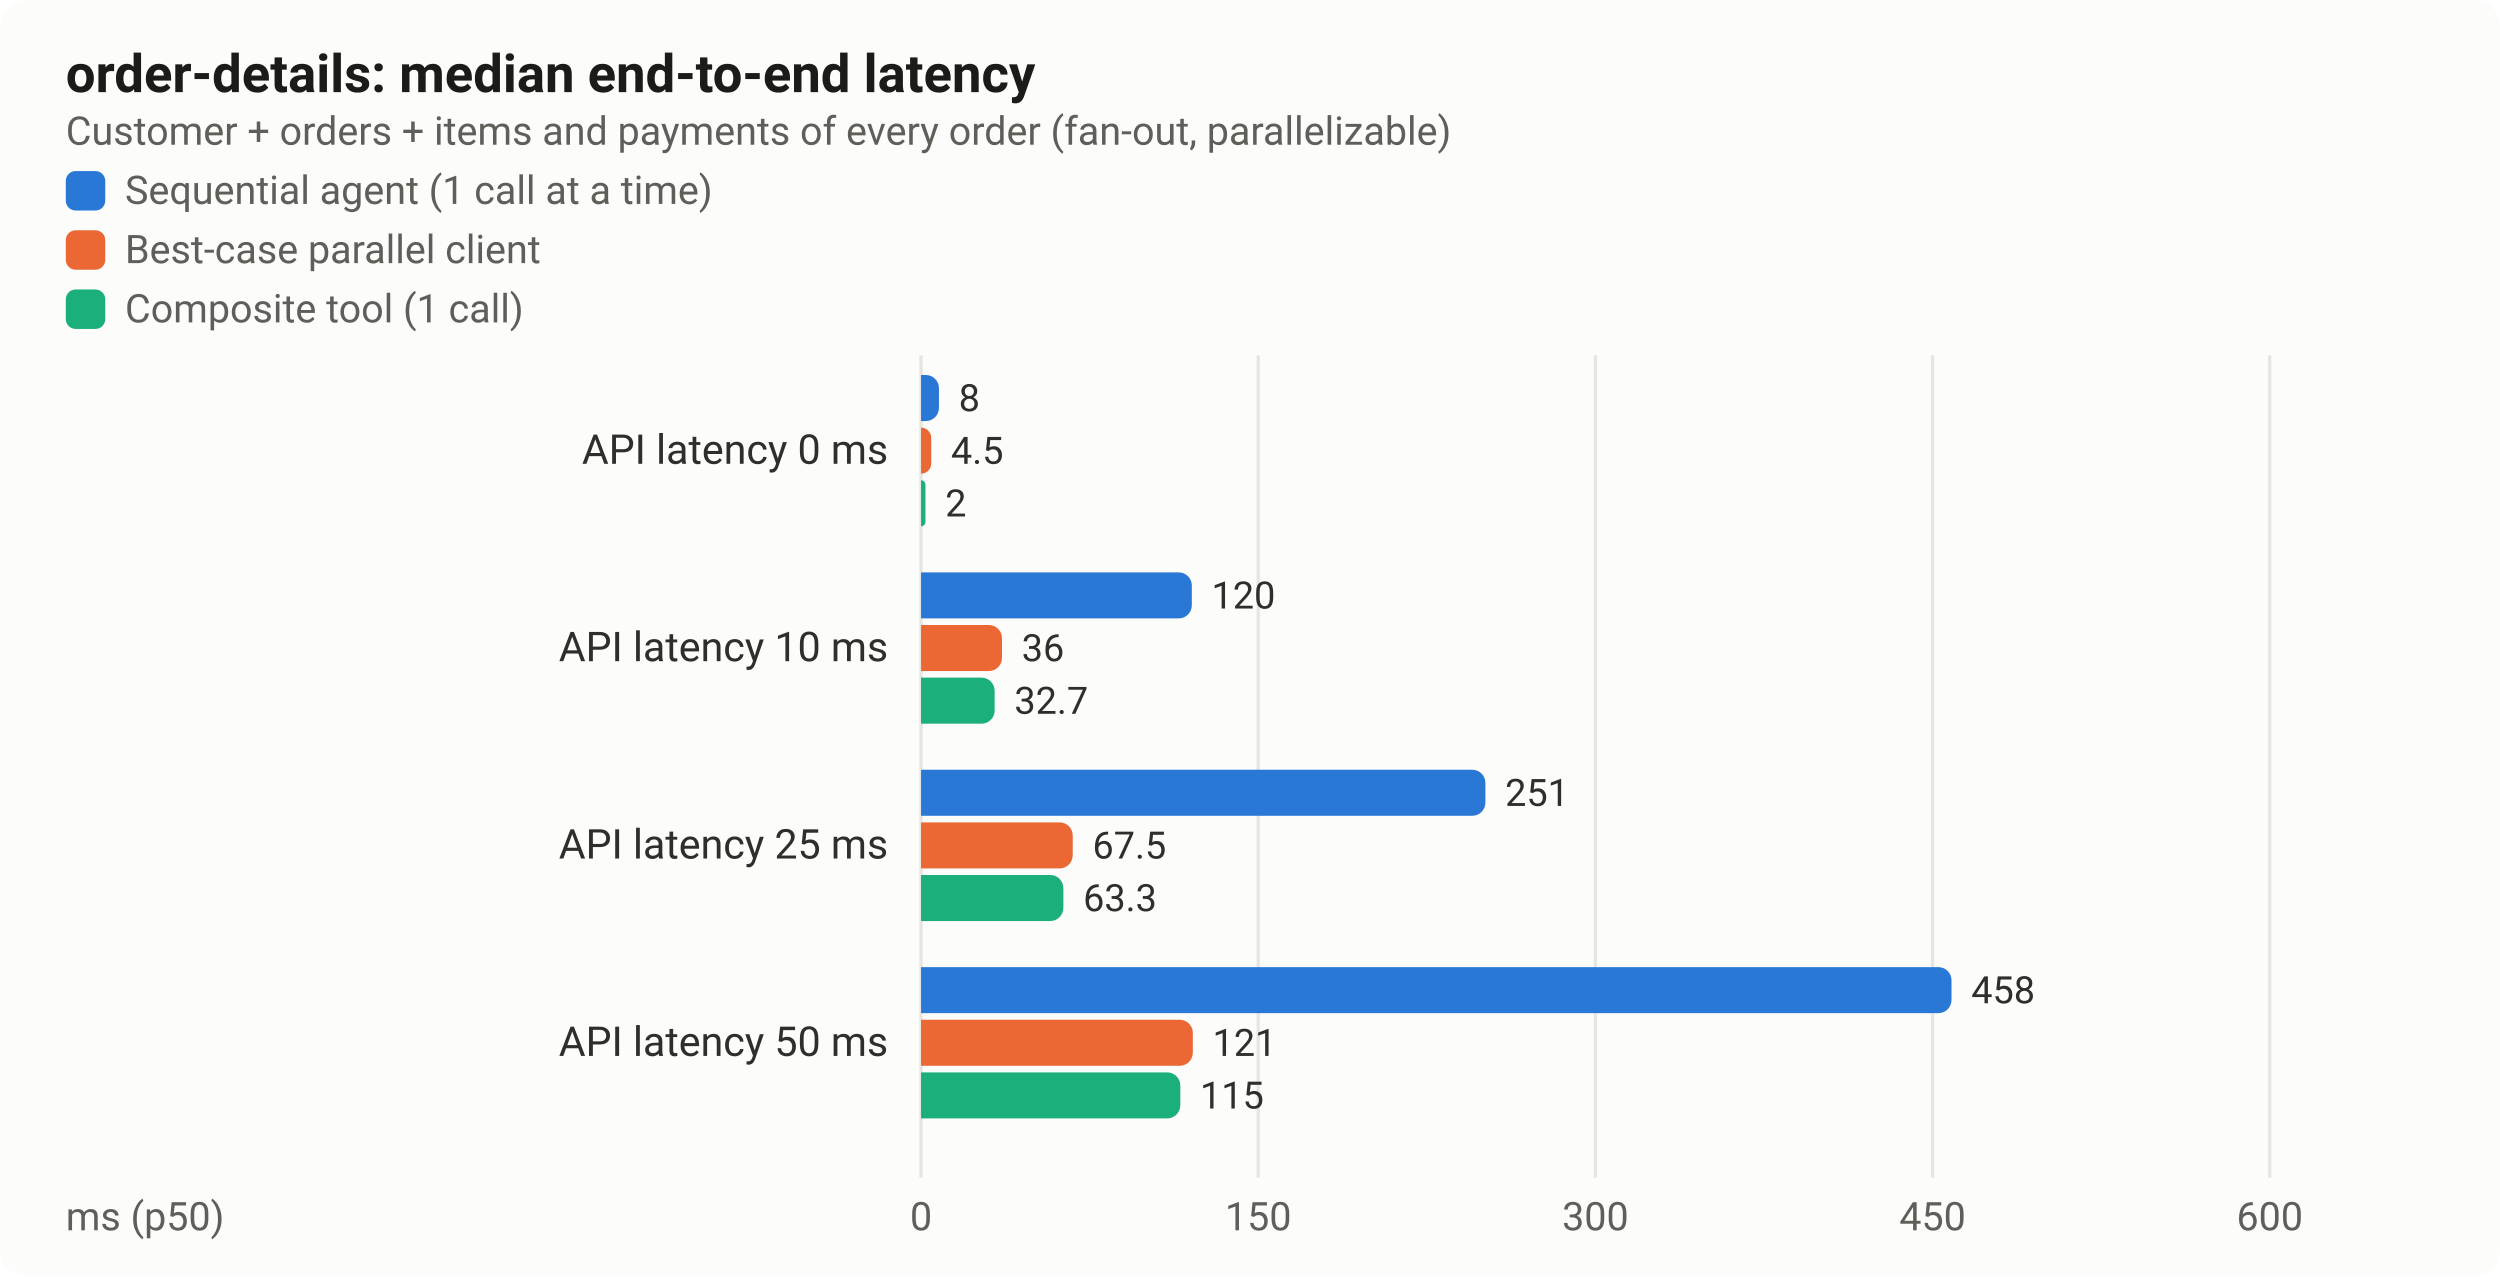
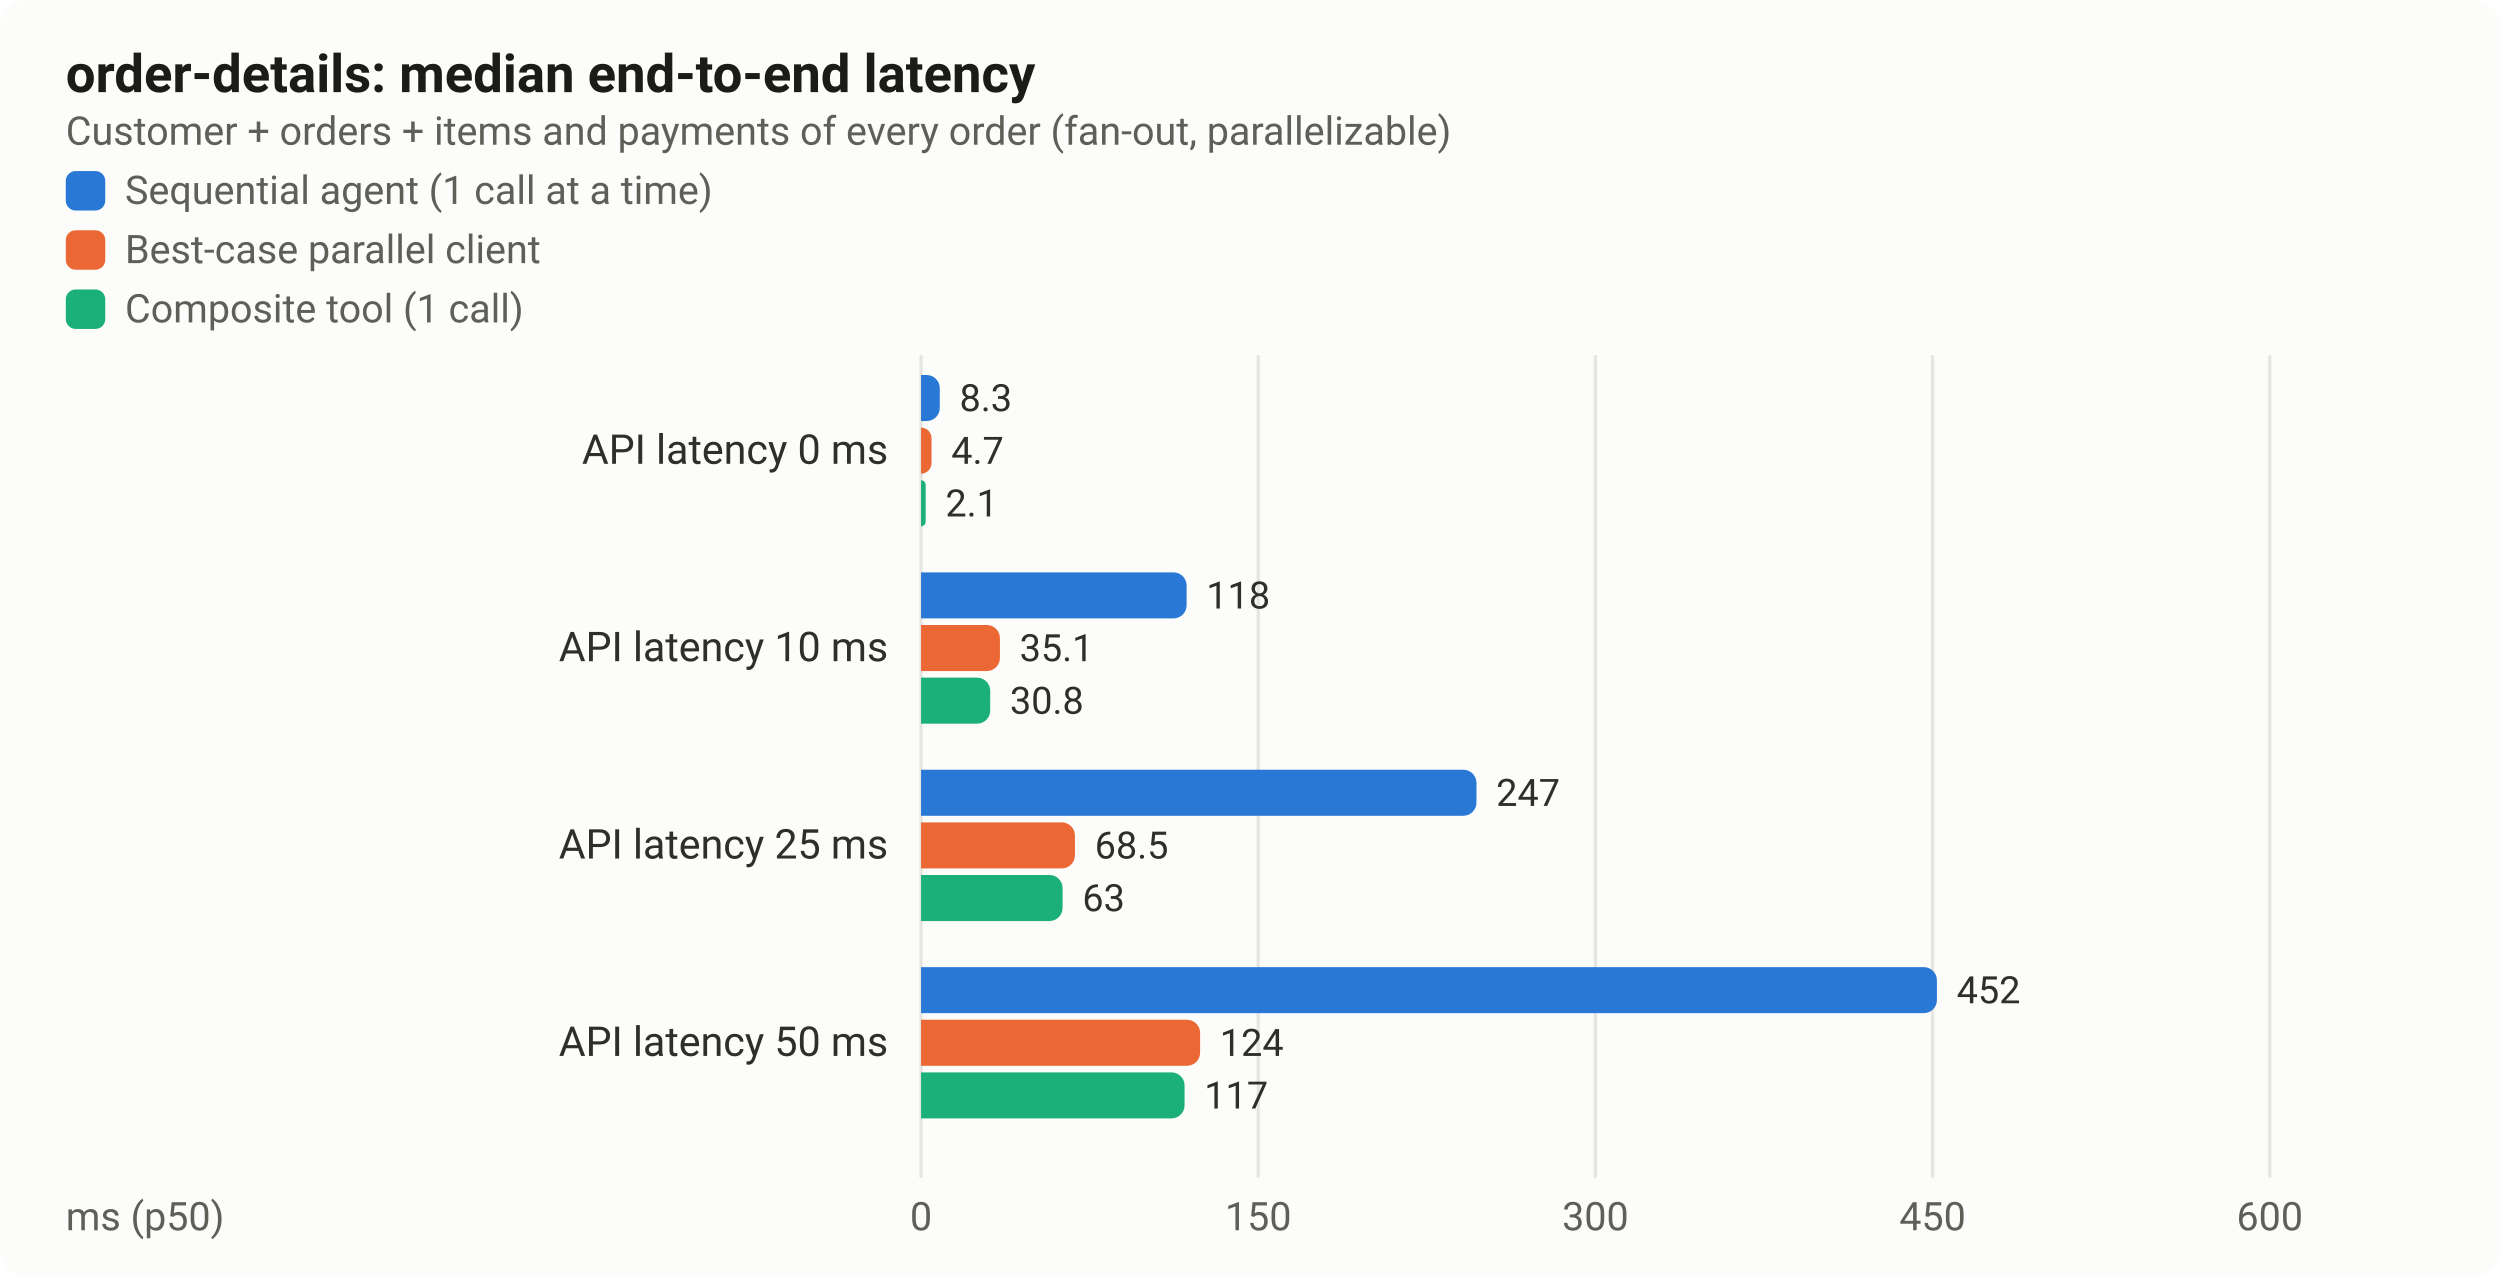
<svg xmlns="http://www.w3.org/2000/svg" viewBox="0 0 760 388" width="760" height="388" role="img" aria-labelledby="t d" font-family="system-ui, -apple-system, Segoe UI, Roboto, sans-serif">
  <style>
  .bg{fill:#fcfcfb}.ttl{fill:#1b1b1a;font-size:16px;font-weight:600}.sub,.tick,.leg{fill:#5f5e58;font-size:12px}.lbl{fill:#2f2e2b;font-size:12.5px}.val{fill:#2f2e2b;font-size:11.5px;font-variant-numeric:tabular-nums}
  .grid{stroke:#e6e5e0;stroke-width:1}.s1{fill:#2a78d6}.s2{fill:#eb6834}.s3{fill:#1baf7a}
  @media (prefers-color-scheme: dark){.bg{fill:#1a1a19}.ttl{fill:#f0efec}.sub,.tick,.leg{fill:#a9a89f}.lbl,.val{fill:#d9d8d0}.grid{stroke:#33332f}.s1{fill:#3987e5}.s2{fill:#d95926}.s3{fill:#199e70}}
</style>
  <rect class="bg" width="100%" height="100%" rx="8" />
  <text class="ttl" x="20" y="28">order-details: median end-to-end latency</text>
  <text class="sub" x="20" y="44">Customer + orders + items and payments of every order (fan-out, parallelizable)</text>
  <rect class="s1" x="20" y="52" width="12" height="12" rx="3" />
  <text class="leg" x="38" y="62">Sequential agent (1 call at a time)</text>
  <rect class="s2" x="20" y="70" width="12" height="12" rx="3" />
  <text class="leg" x="38" y="80">Best-case parallel client</text>
  <rect class="s3" x="20" y="88" width="12" height="12" rx="3" />
  <text class="leg" x="38" y="98">Composite tool (1 call)</text>
  <line class="grid" x1="280" x2="280" y1="108" y2="358" />
  <text class="tick" x="280" y="374" text-anchor="middle">0</text>
  <line class="grid" x1="382.5" x2="382.5" y1="108" y2="358" />
  <text class="tick" x="382.5" y="374" text-anchor="middle">150</text>
  <line class="grid" x1="485" x2="485" y1="108" y2="358" />
  <text class="tick" x="485" y="374" text-anchor="middle">300</text>
  <line class="grid" x1="587.5" x2="587.5" y1="108" y2="358" />
  <text class="tick" x="587.5" y="374" text-anchor="middle">450</text>
  <line class="grid" x1="690" x2="690" y1="108" y2="358" />
  <text class="tick" x="690" y="374" text-anchor="middle">600</text>
  <text class="lbl" x="270" y="141" text-anchor="end">API latency 0 ms</text>
-   <path class="s1" d="M280,114 h1.446 a4,4 0 0 1 4,4 v6 a4,4 0 0 1 -4,4 h-1.446 z" />
-   <text class="val" x="291.446" y="125">8</text>
-   <path class="s2" d="M280,130 h0 a3.089,3.089 0 0 1 3.089,3.089 v7.823 a3.089,3.089 0 0 1 -3.089,3.089 h-0 z" />
-   <text class="val" x="289.089" y="141">4.5</text>
-   <path class="s3" d="M280,146 h0 a1.339,1.339 0 0 1 1.339,1.339 v11.321 a1.339,1.339 0 0 1 -1.339,1.339 h-0 z" />
-   <text class="val" x="287.339" y="157">2</text>
+   <path class="s1" d="M280,114 h1.699 a4,4 0 0 1 4,4 v6 a4,4 0 0 1 -4,4 h-1.699 z" />
+   <text class="val" x="291.699" y="125">8.3</text>
+   <path class="s2" d="M280,130 h0 a3.184,3.184 0 0 1 3.184,3.184 v7.631 a3.184,3.184 0 0 1 -3.184,3.184 h-0 z" />
+   <text class="val" x="289.184" y="141">4.7</text>
+   <path class="s3" d="M280,146 h0 a1.408,1.408 0 0 1 1.408,1.408 v11.185 a1.408,1.408 0 0 1 -1.408,1.408 h-0 z" />
+   <text class="val" x="287.408" y="157">2.1</text>
  <text class="lbl" x="270" y="201" text-anchor="end">API latency 10 ms</text>
-   <path class="s1" d="M280,174 h78.314 a4,4 0 0 1 4,4 v6 a4,4 0 0 1 -4,4 h-78.314 z" />
-   <text class="val" x="368.314" y="185">120</text>
-   <path class="s2" d="M280,190 h20.607 a4,4 0 0 1 4,4 v6 a4,4 0 0 1 -4,4 h-20.607 z" />
-   <text class="val" x="310.607" y="201">36</text>
-   <path class="s3" d="M280,206 h18.372 a4,4 0 0 1 4,4 v6 a4,4 0 0 1 -4,4 h-18.372 z" />
-   <text class="val" x="308.372" y="217">32.7</text>
+   <path class="s1" d="M280,174 h76.729 a4,4 0 0 1 4,4 v6 a4,4 0 0 1 -4,4 h-76.729 z" />
+   <text class="val" x="366.729" y="185">118</text>
+   <path class="s2" d="M280,190 h19.978 a4,4 0 0 1 4,4 v6 a4,4 0 0 1 -4,4 h-19.978 z" />
+   <text class="val" x="309.978" y="201">35.1</text>
+   <path class="s3" d="M280,206 h17.026 a4,4 0 0 1 4,4 v6 a4,4 0 0 1 -4,4 h-17.026 z" />
+   <text class="val" x="307.026" y="217">30.8</text>
  <text class="lbl" x="270" y="261" text-anchor="end">API latency 25 ms</text>
-   <path class="s1" d="M280,234 h167.565 a4,4 0 0 1 4,4 v6 a4,4 0 0 1 -4,4 h-167.565 z" />
-   <text class="val" x="457.565" y="245">251</text>
-   <path class="s2" d="M280,250 h42.111 a4,4 0 0 1 4,4 v6 a4,4 0 0 1 -4,4 h-42.111 z" />
-   <text class="val" x="332.111" y="261">67.5</text>
-   <path class="s3" d="M280,266 h39.262 a4,4 0 0 1 4,4 v6 a4,4 0 0 1 -4,4 h-39.262 z" />
-   <text class="val" x="329.262" y="277">63.3</text>
+   <path class="s1" d="M280,234 h164.845 a4,4 0 0 1 4,4 v6 a4,4 0 0 1 -4,4 h-164.845 z" />
+   <text class="val" x="454.845" y="245">247</text>
+   <path class="s2" d="M280,250 h42.781 a4,4 0 0 1 4,4 v6 a4,4 0 0 1 -4,4 h-42.781 z" />
+   <text class="val" x="332.781" y="261">68.5</text>
+   <path class="s3" d="M280,266 h39.029 a4,4 0 0 1 4,4 v6 a4,4 0 0 1 -4,4 h-39.029 z" />
+   <text class="val" x="329.029" y="277">63</text>
  <text class="lbl" x="270" y="321" text-anchor="end">API latency 50 ms</text>
-   <path class="s1" d="M280,294 h309.26 a4,4 0 0 1 4,4 v6 a4,4 0 0 1 -4,4 h-309.26 z" />
-   <text class="val" x="599.26" y="305">458</text>
-   <path class="s2" d="M280,310 h78.622 a4,4 0 0 1 4,4 v6 a4,4 0 0 1 -4,4 h-78.622 z" />
-   <text class="val" x="368.622" y="321">121</text>
-   <path class="s3" d="M280,326 h74.816 a4,4 0 0 1 4,4 v6 a4,4 0 0 1 -4,4 h-74.816 z" />
-   <text class="val" x="364.816" y="337">115</text>
+   <path class="s1" d="M280,294 h304.826 a4,4 0 0 1 4,4 v6 a4,4 0 0 1 -4,4 h-304.826 z" />
+   <text class="val" x="594.826" y="305">452</text>
+   <path class="s2" d="M280,310 h80.836 a4,4 0 0 1 4,4 v6 a4,4 0 0 1 -4,4 h-80.836 z" />
+   <text class="val" x="370.836" y="321">124</text>
+   <path class="s3" d="M280,326 h76.114 a4,4 0 0 1 4,4 v6 a4,4 0 0 1 -4,4 h-76.114 z" />
+   <text class="val" x="366.114" y="337">117</text>
  <text class="tick" x="20" y="374">ms (p50)</text>
</svg>
